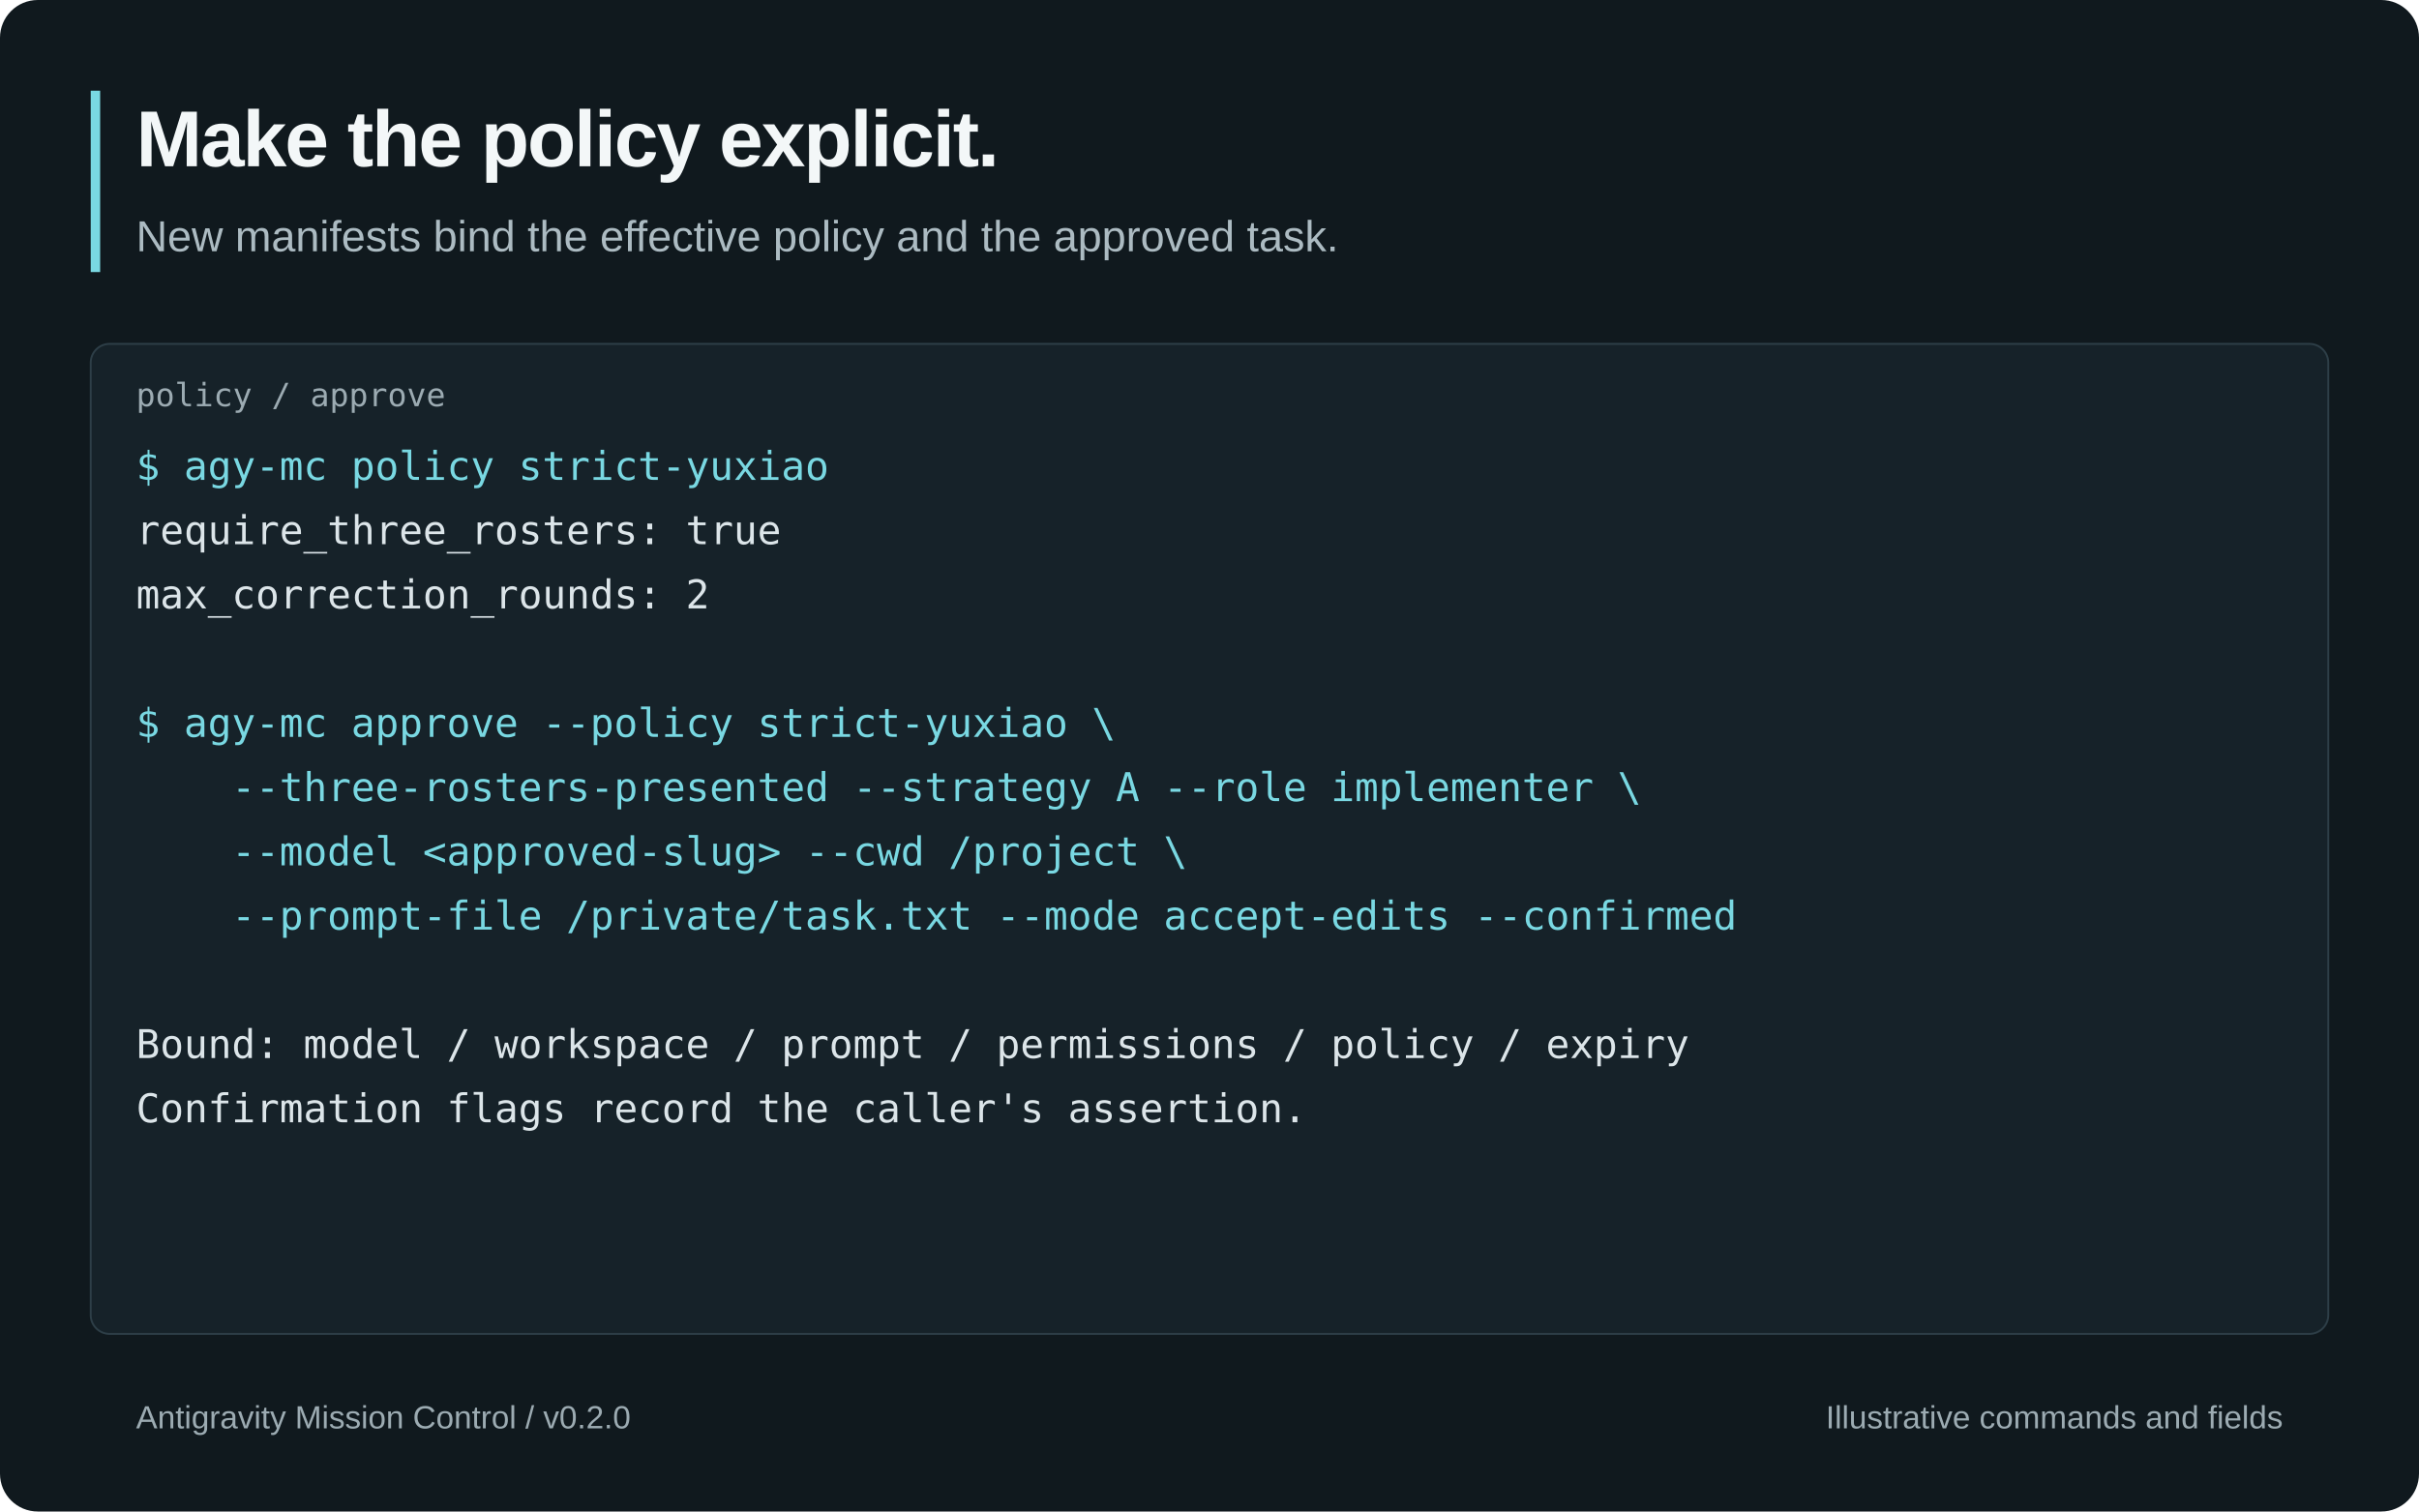
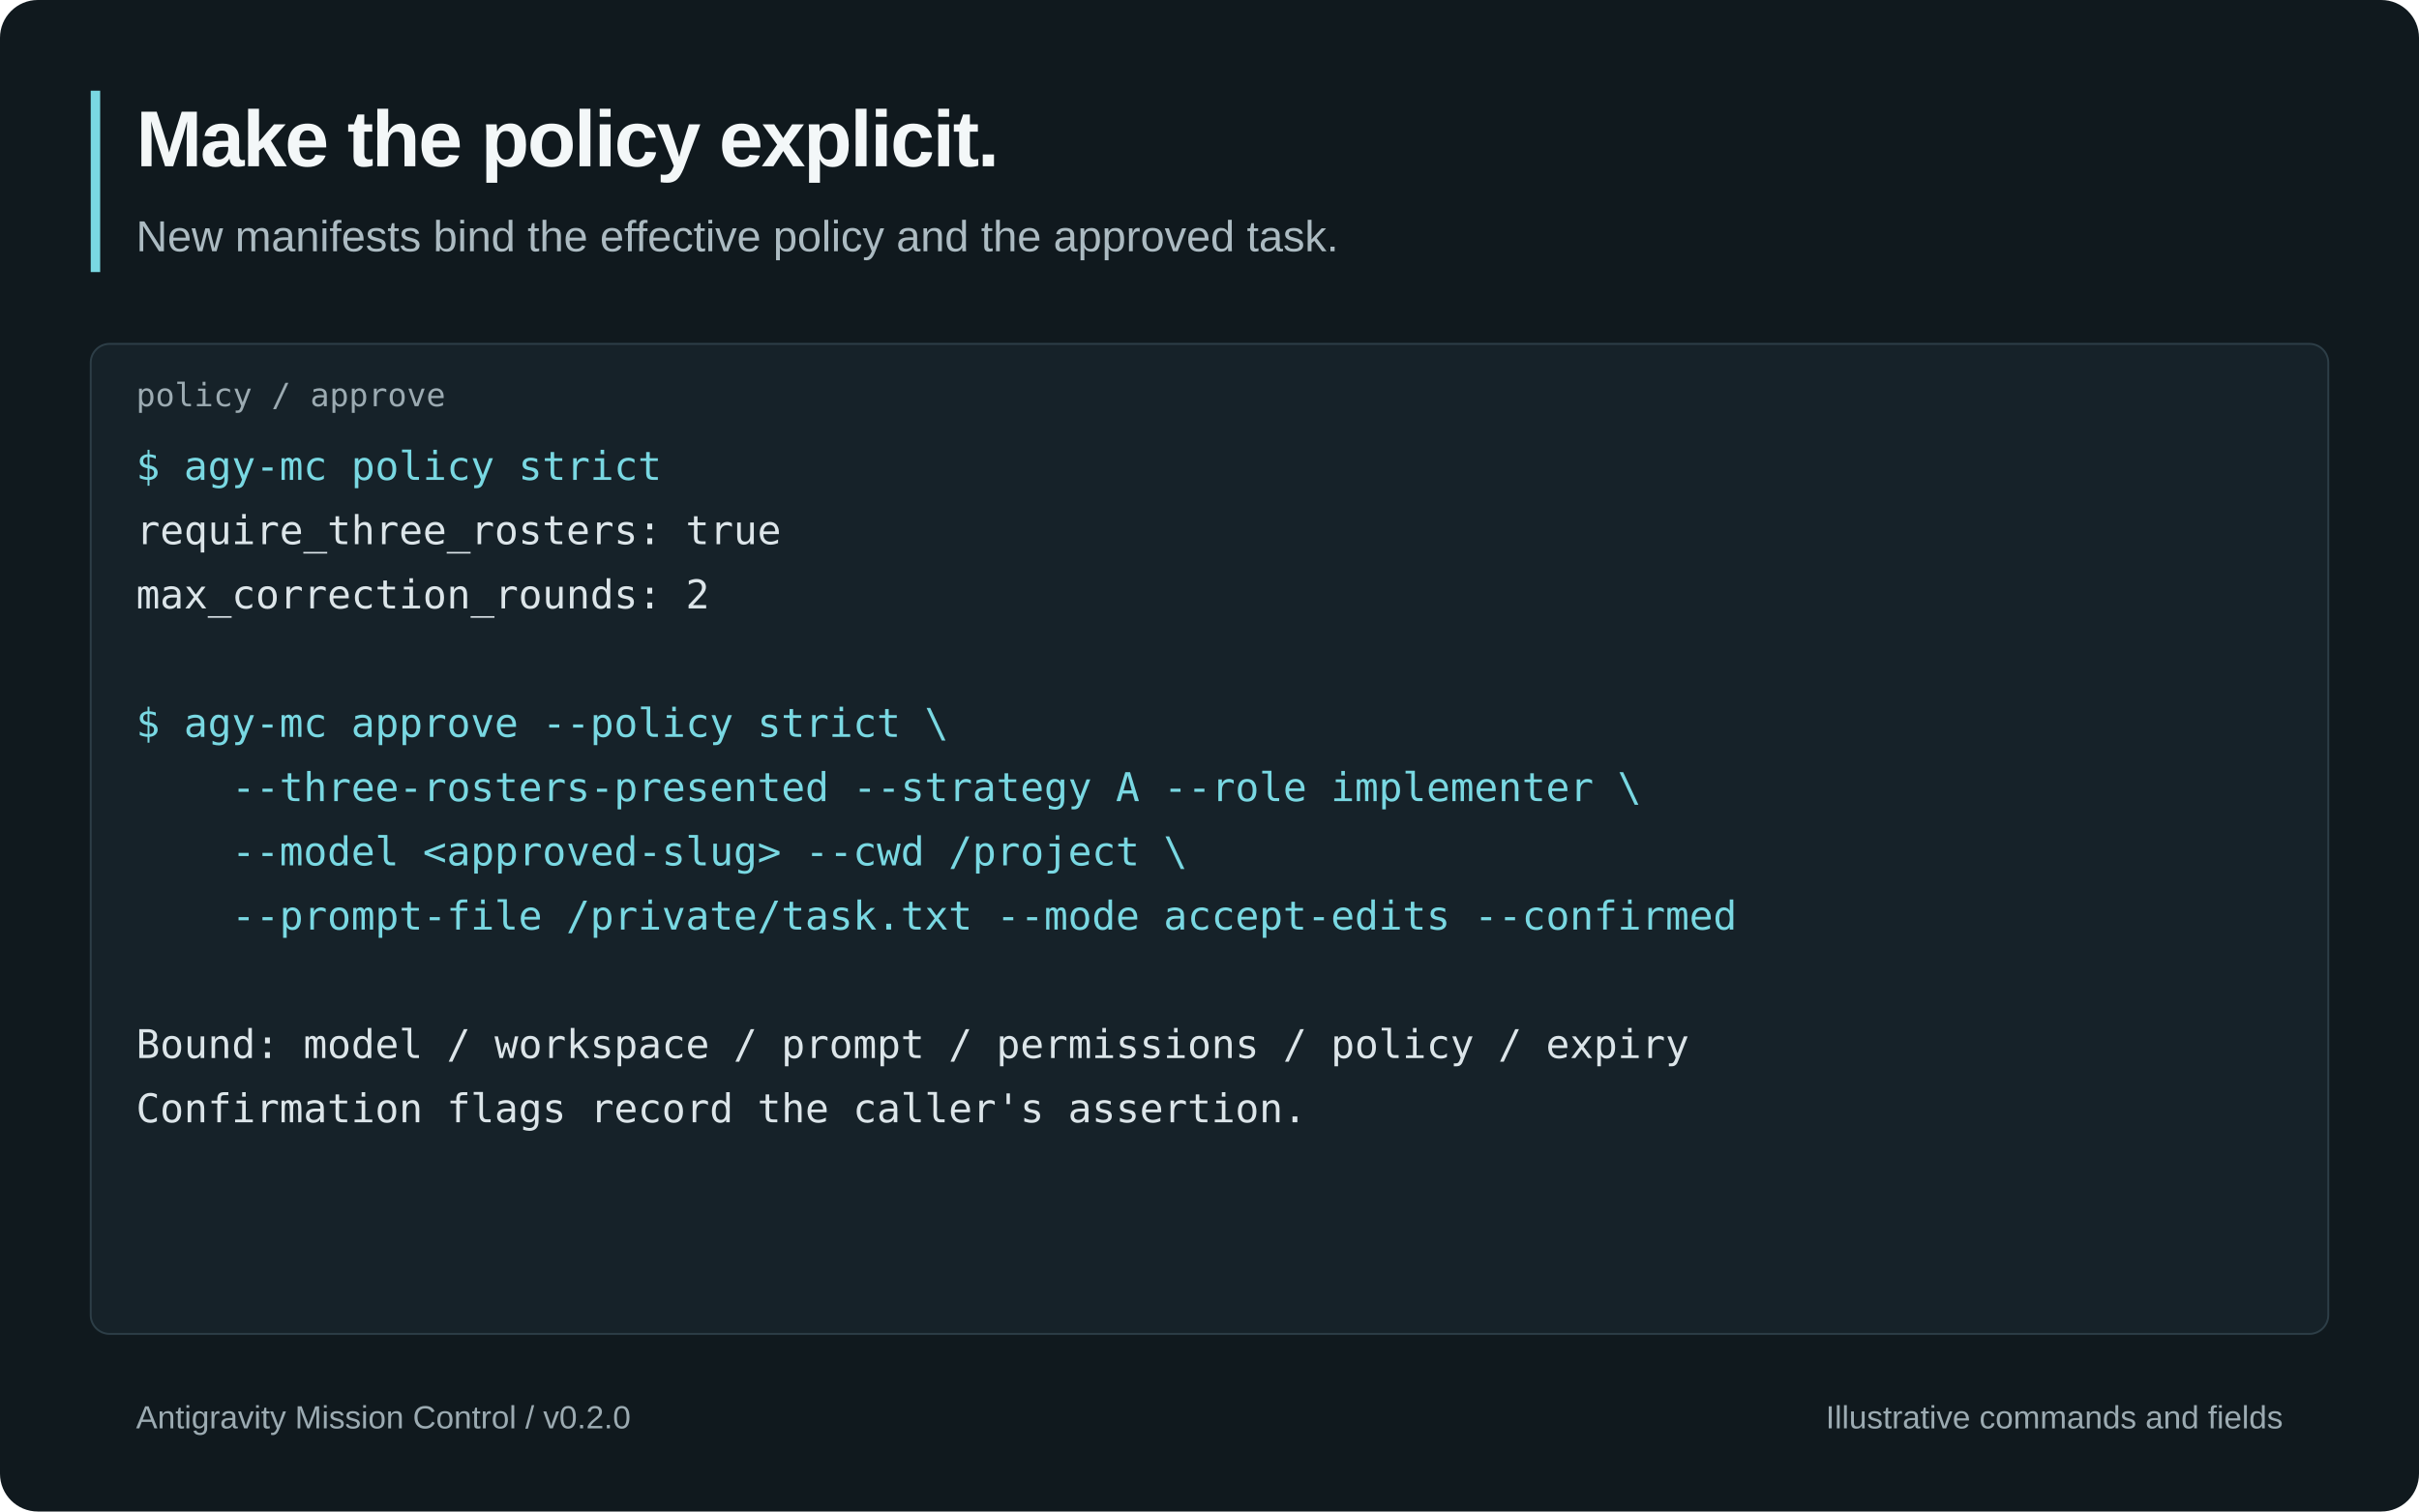
<svg xmlns="http://www.w3.org/2000/svg" width="1280" height="800" viewBox="0 0 1280 800" role="img" aria-labelledby="title desc">
  <rect width="1280" height="800" rx="20" fill="#10191e" />
  <rect x="48" y="48" width="5" height="96" fill="#79d8e2" />
  <text x="72" y="88" font-family="Arial, Helvetica, sans-serif" font-size="42" font-weight="700" letter-spacing="-1" fill="#f3f7f8">Make the policy explicit.</text>
  <text x="72" y="133" font-family="Arial, Helvetica, sans-serif" font-size="23" fill="#acbbc2">New manifests bind the effective policy and the approved task.</text>
  <rect x="48" y="182" width="1184" height="524" rx="10" fill="#162229" stroke="#2d3e47" />
  <text x="72" y="215" font-family="Menlo, monospace" font-size="17" fill="#9cabb2">policy / approve</text>
  <g xml:space="preserve" font-family="Menlo, Consolas, monospace" font-size="21">
-     <text x="72" y="254" fill="#79d8e2">$ agy-mc policy strict-yuxiao</text>
+     <text x="72" y="254" fill="#79d8e2">$ agy-mc policy strict</text>
    <text x="72" y="288" fill="#dce5e9">require_three_rosters: true</text>
    <text x="72" y="322" fill="#dce5e9">max_correction_rounds: 2</text>
    <text x="72" y="356" fill="#dce5e9" />
-     <text x="72" y="390" fill="#79d8e2">$ agy-mc approve --policy strict-yuxiao \</text>
+     <text x="72" y="390" fill="#79d8e2">$ agy-mc approve --policy strict \</text>
    <text x="72" y="424" fill="#79d8e2">    --three-rosters-presented --strategy A --role implementer \</text>
    <text x="72" y="458" fill="#79d8e2">    --model &lt;approved-slug&gt; --cwd /project \</text>
    <text x="72" y="492" fill="#79d8e2">    --prompt-file /private/task.txt --mode accept-edits --confirmed</text>
    <text x="72" y="526" fill="#dce5e9" />
    <text x="72" y="560" fill="#dce5e9">Bound: model / workspace / prompt / permissions / policy / expiry</text>
    <text x="72" y="594" fill="#dce5e9">Confirmation flags record the caller's assertion.</text>
  </g>
  <text x="72" y="756" font-family="Arial, Helvetica, sans-serif" font-size="17" fill="#9cabb2">Antigravity Mission Control  /  v0.2.0</text>
  <text x="1208" y="756" text-anchor="end" font-family="Arial, Helvetica, sans-serif" font-size="17" fill="#9cabb2">Illustrative commands and fields</text>
</svg>
